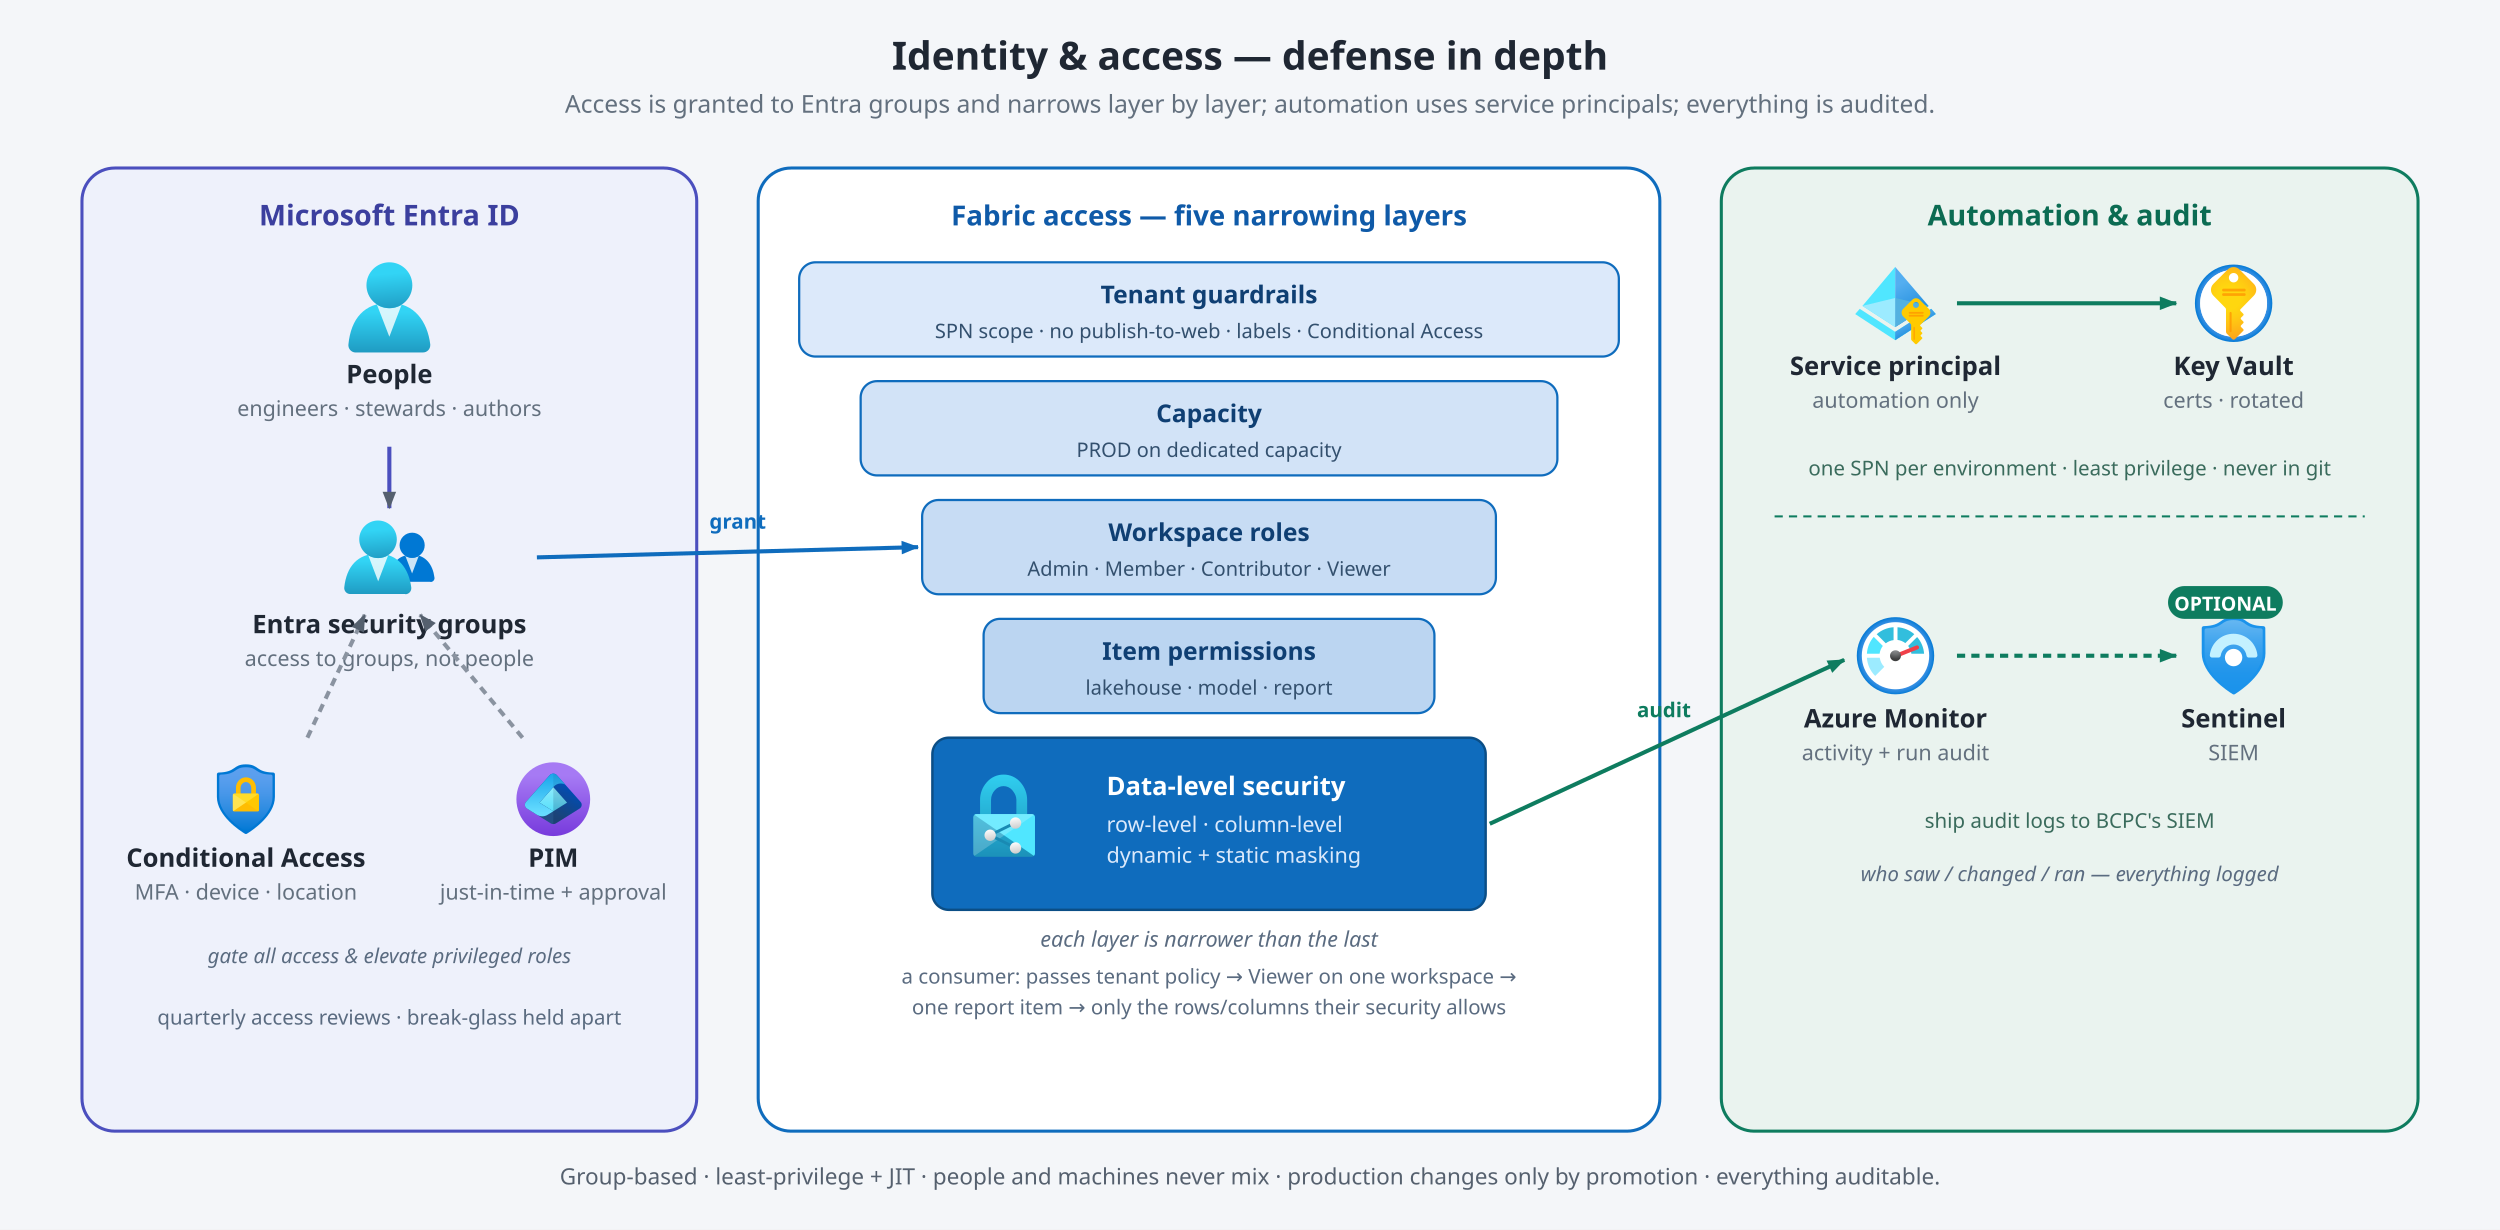
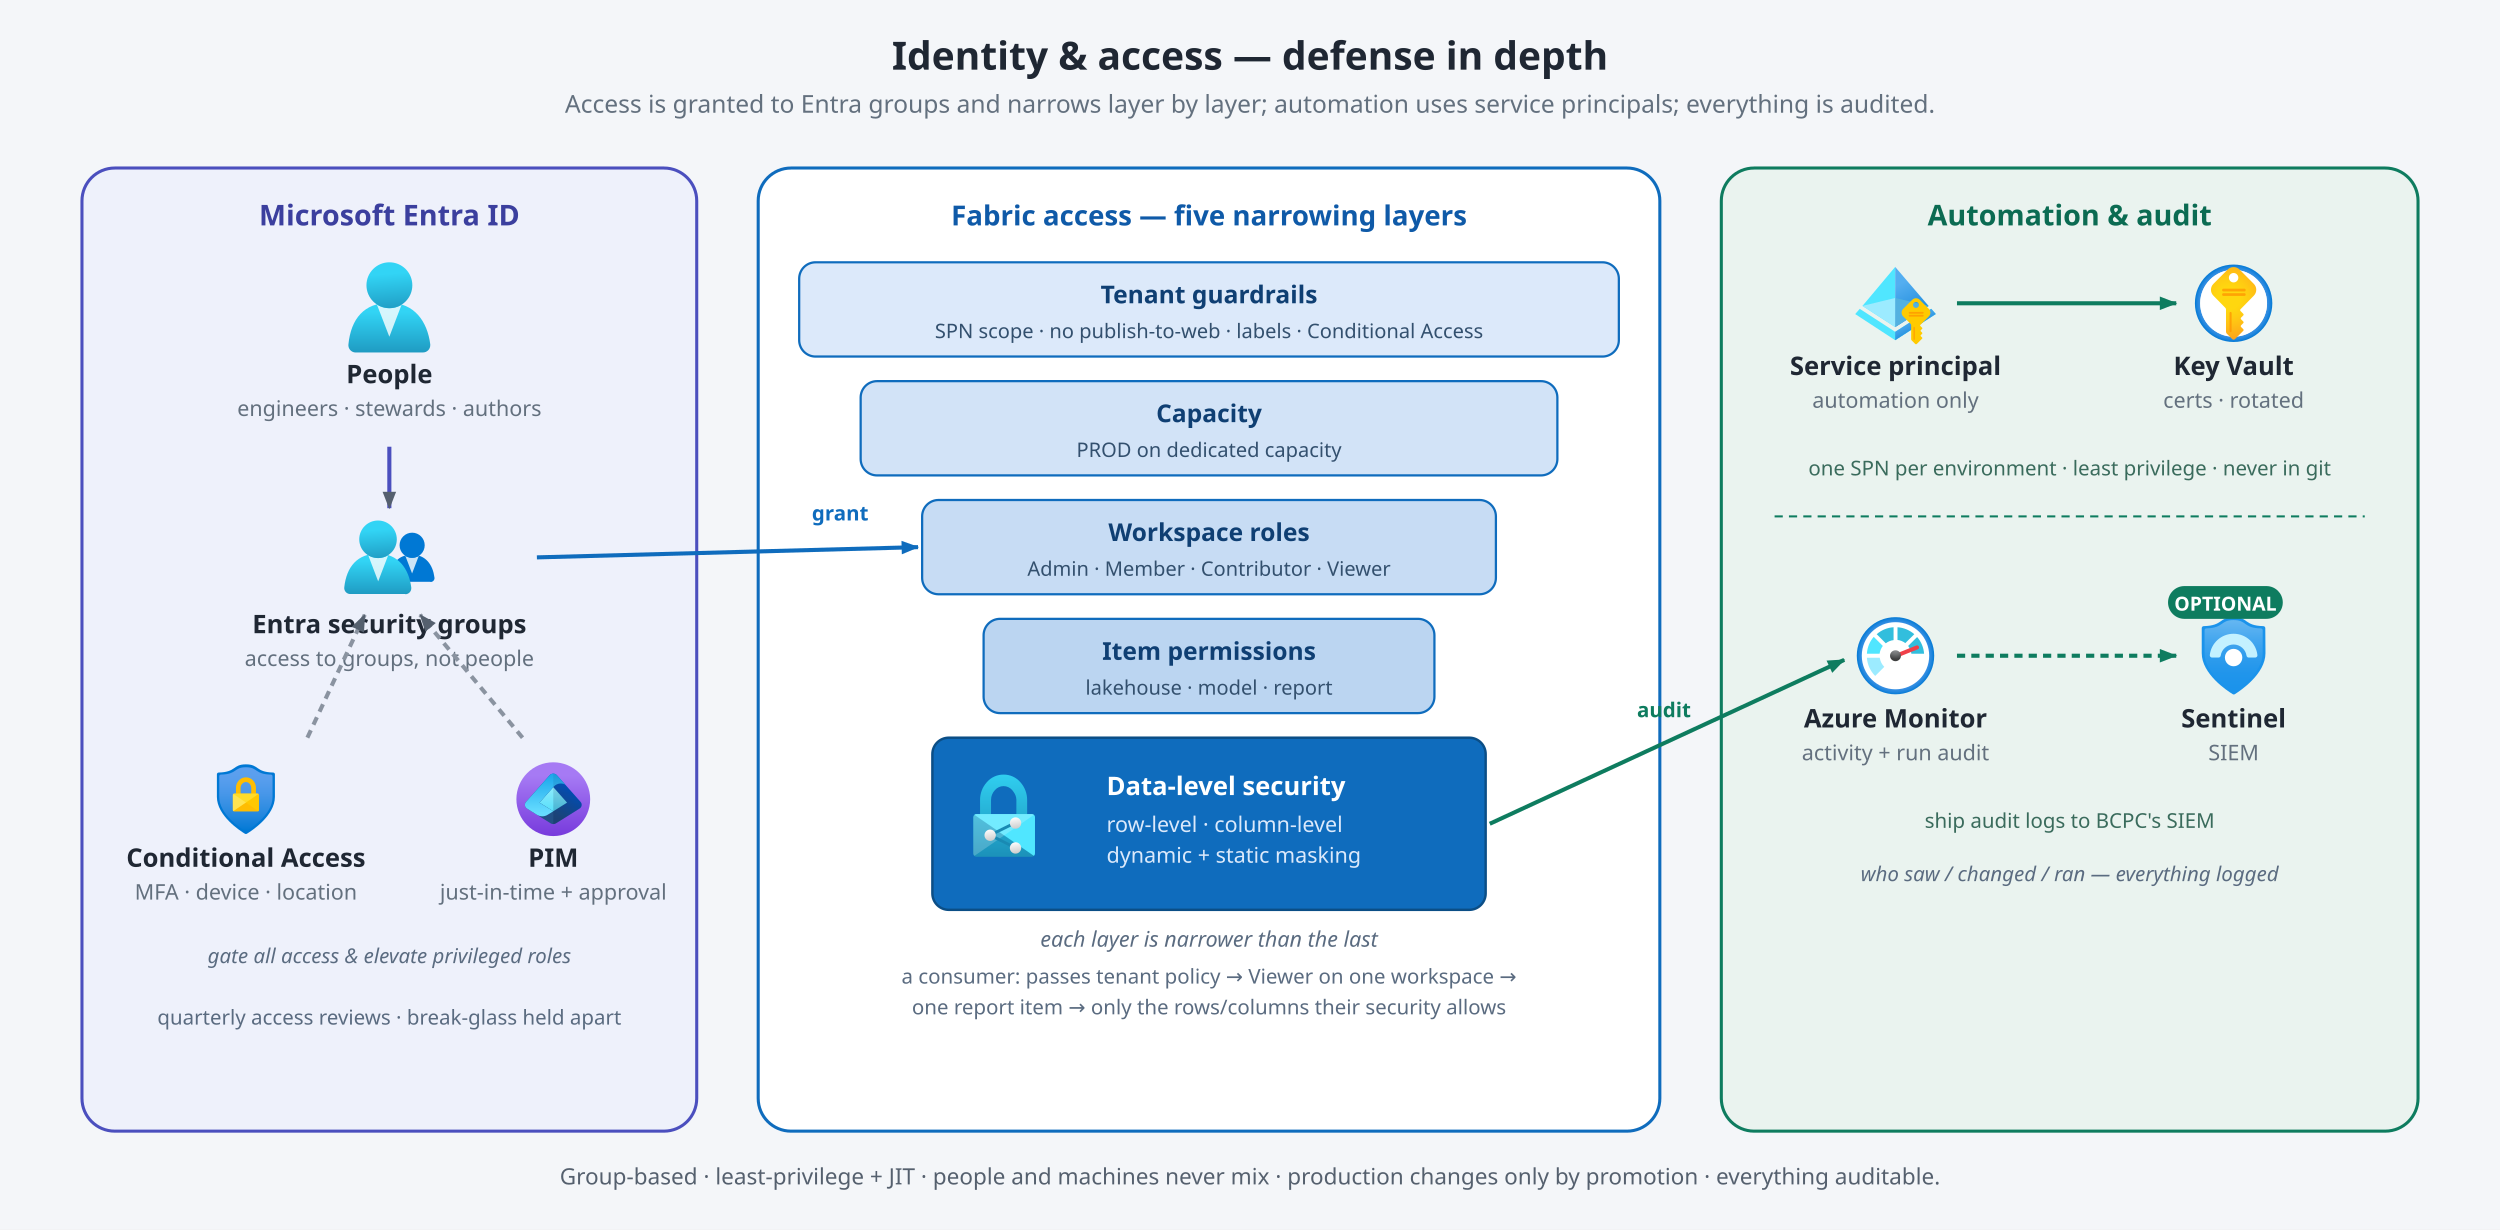
<svg xmlns="http://www.w3.org/2000/svg" viewBox="0 0 1220 600" font-family="'Segoe UI',system-ui,sans-serif">
  <defs>
    <marker id="ah" markerWidth="11" markerHeight="11" refX="8" refY="3.3" orient="auto" markerUnits="userSpaceOnUse">
      <path d="M0,0 L8.5,3.3 L0,6.6 Z" fill="#55606E" />
    </marker>
    <marker id="ahp" markerWidth="11" markerHeight="11" refX="8" refY="3.3" orient="auto" markerUnits="userSpaceOnUse">
      <path d="M0,0 L8.5,3.3 L0,6.6 Z" fill="#0F6CBD" />
    </marker>
    <marker id="ahg" markerWidth="11" markerHeight="11" refX="8" refY="3.3" orient="auto" markerUnits="userSpaceOnUse">
      <path d="M0,0 L8.5,3.3 L0,6.6 Z" fill="#0E7C5F" />
    </marker>
  </defs>
  <rect width="1220" height="600" fill="#F4F6F9" />
  <text x="610.0" y="34" font-size="19" font-weight="750" fill="#1f2733" text-anchor="middle">Identity &amp; access — defense in depth</text>
  <text x="610.0" y="55" font-size="12" font-weight="400" fill="#63707E" text-anchor="middle">Access is granted to Entra groups and narrows layer by layer; automation uses service principals; everything is audited.</text>
  <rect x="40" y="82" width="300" height="470" rx="16" fill="#EEF1FB" stroke="#4B4FBE" stroke-width="1.5" />
  <text x="190" y="110" font-size="14" font-weight="700" fill="#3B3F9E" text-anchor="middle">Microsoft Entra ID</text>
  <g transform="translate(168.0,128) scale(2.4444)">
    <defs>
      <linearGradient id="be92901b-ec33-4c65-adf1-9b0eed06d677" x1="9" y1="6.88" x2="9" y2="20.45" gradientUnits="userSpaceOnUse">
        <stop offset="0.22" stop-color="#32d4f5" />
        <stop offset="1" stop-color="#198ab3" />
      </linearGradient>
      <linearGradient id="b46fc246-25d8-4398-8779-1042e8cacae7" x1="8.61" y1="-0.4" x2="9.6" y2="11.92" gradientUnits="userSpaceOnUse">
        <stop offset="0.22" stop-color="#32d4f5" />
        <stop offset="1" stop-color="#198ab3" />
      </linearGradient>
    </defs>
    <path d="M15.72,18a1.45,1.45,0,0,0,1.45-1.45.47.47,0,0,0,0-.17C16.59,11.81,14,8.09,9,8.09S1.34,11.24.83,16.39A1.46,1.46,0,0,0,2.14,18H15.72Z" fill="url(#be92901b-ec33-4c65-adf1-9b0eed06d677)" />
    <path d="M9,9.17a4.59,4.59,0,0,1-2.48-.73L9,14.86l2.44-6.38A4.53,4.53,0,0,1,9,9.17Z" fill="#fff" opacity="0.8" />
    <circle cx="9.01" cy="4.58" r="4.58" fill="url(#b46fc246-25d8-4398-8779-1042e8cacae7)" />
  </g>
  <text x="190" y="187" font-size="12.5" font-weight="650" fill="#1f2733" text-anchor="middle">People</text>
  <text x="190" y="203" font-size="10.5" font-weight="400" fill="#63707E" text-anchor="middle">engineers · stewards · authors</text>
  <g transform="translate(168.0,250) scale(2.4444)">
    <defs>
      <linearGradient id="f97360fa-fd13-420b-9b43-74b8dde83a11" x1="6.7" y1="7.26" x2="6.7" y2="18.36" gradientUnits="userSpaceOnUse">
        <stop offset="0.22" stop-color="#32d4f5" />
        <stop offset="1" stop-color="#198ab3" />
      </linearGradient>
      <linearGradient id="b2ab4071-529d-4450-9443-e6dc0939cc4e" x1="6.42" y1="1.32" x2="7.23" y2="11.39" gradientUnits="userSpaceOnUse">
        <stop offset="0.22" stop-color="#32d4f5" />
        <stop offset="1" stop-color="#198ab3" />
      </linearGradient>
    </defs>
    <path d="M17.22,13.92a.79.79,0,0,0,.8-.79A.28.28,0,0,0,18,13c-.31-2.5-1.74-4.54-4.46-4.54S9.35,10.22,9.07,13a.81.81,0,0,0,.72.88h7.43Z" fill="#0078d4" />
    <path d="M13.55,9.09a2.44,2.44,0,0,1-1.36-.4l1.35,3.52,1.33-3.49A2.54,2.54,0,0,1,13.55,9.09Z" fill="#fff" opacity="0.8" />
    <circle cx="13.55" cy="6.58" r="2.51" fill="#0078d4" />
    <path d="M12.19,16.36a1.19,1.19,0,0,0,1.19-1.19.66.66,0,0,0,0-.14c-.47-3.74-2.6-6.78-6.66-6.78S.44,10.83,0,15a1.2,1.2,0,0,0,1.07,1.31h11.1Z" fill="url(#f97360fa-fd13-420b-9b43-74b8dde83a11)" />
    <path d="M6.77,9.14a3.72,3.72,0,0,1-2-.6l2,5.25,2-5.21A3.81,3.81,0,0,1,6.77,9.14Z" fill="#fff" opacity="0.8" />
    <circle cx="6.74" cy="5.39" r="3.75" fill="url(#b2ab4071-529d-4450-9443-e6dc0939cc4e)" />
  </g>
  <text x="190" y="309" font-size="12.5" font-weight="650" fill="#1f2733" text-anchor="middle">Entra security groups</text>
  <text x="190" y="325" font-size="10.5" font-weight="400" fill="#63707E" text-anchor="middle">access to groups, not people</text>
  <path d="M190,218 L190,248" stroke="#4B4FBE" stroke-width="2" fill="none" marker-end="url(#ah)" />
  <g transform="translate(102.0,372) scale(2)">
    <defs>
      <linearGradient id="e2b13d81-97e0-465a-b9ed-b7f57e1b3f8c" x1="9" y1="16.79" x2="9" y2="1.21" gradientUnits="userSpaceOnUse">
        <stop offset="0" stop-color="#0078d4" />
        <stop offset="0.06" stop-color="#0a7cd7" />
        <stop offset="0.34" stop-color="#2e8ce1" />
        <stop offset="0.59" stop-color="#4897e9" />
        <stop offset="0.82" stop-color="#589eed" />
        <stop offset="1" stop-color="#5ea0ef" />
      </linearGradient>
    </defs>
    <path d="M16.08,8.44c0,4.57-5.62,8.25-6.85,9a.43.43,0,0,1-.46,0c-1.23-.74-6.85-4.42-6.85-9V2.94a.44.44,0,0,1,.43-.44C6.73,2.39,5.72.5,9,.5s2.27,1.89,6.65,2a.44.44,0,0,1,.43.44Z" fill="#0078d4" />
    <path d="M15.5,8.48c0,4.2-5.16,7.57-6.29,8.25a.4.4,0,0,1-.42,0C7.66,16.05,2.5,12.68,2.5,8.48v-5A.41.41,0,0,1,2.9,3C6.92,2.93,6,1.21,9,1.21S11.08,2.93,15.1,3a.41.41,0,0,1,.4.4Z" fill="url(#e2b13d81-97e0-465a-b9ed-b7f57e1b3f8c)" />
    <path d="M11.85,7.66h-.4V6.24a2.62,2.62,0,0,0-.7-1.81,2.37,2.37,0,0,0-3.48,0,2.61,2.61,0,0,0-.7,1.81V7.66h-.4A.32.32,0,0,0,5.82,8v3.68a.32.32,0,0,0,.33.32h5.7a.32.32,0,0,0,.33-.32V8A.32.32,0,0,0,11.85,7.66Zm-1.55,0H7.7V6.22a1.43,1.43,0,0,1,.41-1,1.19,1.19,0,0,1,1.78,0,1.56,1.56,0,0,1,.16.2h0a1.4,1.4,0,0,1,.25.79Z" fill="#ffbd02" />
    <path d="M6.15,7.66h5.7a.32.32,0,0,1,.21.08L5.94,11.9a.33.33,0,0,1-.12-.24V8A.32.32,0,0,1,6.15,7.66Z" fill="#ffe452" />
    <path d="M11.85,7.66H6.15a.32.32,0,0,0-.21.08l6.12,4.16a.3.3,0,0,0,.12-.24V8A.32.32,0,0,0,11.85,7.66Z" fill="#ffd400" opacity="0.5" />
  </g>
  <text x="120" y="423" font-size="12.5" font-weight="650" fill="#1f2733" text-anchor="middle">Conditional Access</text>
  <text x="120" y="439" font-size="10.5" font-weight="400" fill="#63707E" text-anchor="middle">MFA · device · location</text>
  <g transform="translate(252.0,372) scale(2)">
    <defs>
      <linearGradient id="uuid-a95f546c-1bab-45e3-a992-32e1ccdf3207" x1="-85" y1="777.516" x2="-85" y2="795.516" gradientTransform="translate(94 795.516) scale(1 -1)" gradientUnits="userSpaceOnUse">
        <stop offset="0" stop-color="#773adc" />
        <stop offset=".82" stop-color="#a67af4" />
      </linearGradient>
      <linearGradient id="uuid-d4ff18b4-5d19-4aff-aed3-936108a6fc93" x1="7.996" y1="779.969" x2="12.911" y2="785.714" gradientTransform="translate(0 791.516) scale(1 -1)" gradientUnits="userSpaceOnUse">
        <stop offset="0" stop-color="#225086" />
        <stop offset="1" stop-color="#0055c5" />
      </linearGradient>
      <linearGradient id="uuid-fd3c4ed0-a5ff-43c4-b07e-a43aa771cccb" x1="9" y1="777.497" x2="9" y2="792.036" gradientTransform="translate(0 791.516) scale(1 -1)" gradientUnits="userSpaceOnUse">
        <stop offset="0" stop-color="#44dbf9" />
        <stop offset="1" stop-color="#cbf8ff" />
      </linearGradient>
      <linearGradient id="uuid-1b86b618-fe52-4a1e-ba50-a1aad60142c3" x1="6.97" y1="779.196" x2="6.97" y2="791.703" gradientTransform="translate(0 791.516) scale(1 -1)" gradientUnits="userSpaceOnUse">
        <stop offset="0" stop-color="#6df" />
        <stop offset="1" stop-color="#0294e4" />
      </linearGradient>
      <linearGradient id="uuid-b51ef80d-2cfc-478a-a38f-46c743bfb91d" x1="12.463" y1="776.546" x2="12.463" y2="788.909" gradientTransform="translate(0 791.516) scale(1 -1)" gradientUnits="userSpaceOnUse">
        <stop offset="0" stop-color="#041642" />
        <stop offset="1" stop-color="#041642" stop-opacity=".25" />
      </linearGradient>
    </defs>
    <circle cx="9" cy="9" r="9" fill="url(#uuid-a95f546c-1bab-45e3-a992-32e1ccdf3207)" stroke-width="0" />
    <g>
      <path d="m15.655,9.667l-5.773-6.512c-.461-.52-1.304-.52-1.766,0l-5.773,6.512c-.446.503-.329,1.263.249,1.625l5.773,3.609c.385.241.884.241,1.269,0l5.773-3.609c.578-.361.694-1.122.249-1.625h0Z" fill="url(#uuid-d4ff18b4-5d19-4aff-aed3-936108a6fc93)" stroke-width="0" />
      <polygon points="5.64 9.845 5.68 9.87 9 11.945 9 11.945 12.359 9.845 12.36 9.845 12.359 9.845 9 6.055 5.64 9.845" fill="url(#uuid-fd3c4ed0-a5ff-43c4-b07e-a43aa771cccb)" stroke-width="0" />
      <g>
        <path d="m9.883,3.154c-.461-.52-1.304-.52-1.766,0l-5.773,6.512c-.446.503-.329,1.263.249,1.625,0,0,2.137,1.336,2.406,1.504.299.186.795.393,1.32.393.478,0,.921-.139,1.29-.375,0,0,0,0,.002,0l1.389-.868-3.359-2.1,3.444-3.885c.423-.483,1.06-.79,1.772-.79.363,0,.706.082,1.012.225l-1.985-2.239v-.002Z" fill="url(#uuid-1b86b618-fe52-4a1e-ba50-a1aad60142c3)" stroke-width="0" />
        <path d="m9,15.081c.221,0,.442-.06.634-.18l5.773-3.609c.578-.361.694-1.122.249-1.625l-5.773-6.512c-.231-.26-.557-.39-.883-.39v12.317Z" fill="url(#uuid-b51ef80d-2cfc-478a-a38f-46c743bfb91d)" fill-opacity=".5" isolation="isolate" opacity=".5" stroke-width="0" />
      </g>
    </g>
  </g>
  <text x="270" y="423" font-size="12.5" font-weight="650" fill="#1f2733" text-anchor="middle">PIM</text>
  <text x="270" y="439" font-size="10.5" font-weight="400" fill="#63707E" text-anchor="middle">just-in-time + approval</text>
  <text x="190" y="470" font-size="10" font-weight="italic" fill="#5a6b80" text-anchor="middle" font-style="italic">gate all access &amp; elevate privileged roles</text>
  <text x="190" y="500" font-size="10" font-weight="400" fill="#5a6b80" text-anchor="middle">quarterly access reviews · break-glass held apart</text>
  <path d="M150,360 L178,300" stroke="#8A93A0" stroke-width="2" fill="none" marker-end="url(#ah)" stroke-dasharray="4 3" />
  <path d="M255,360 L205,300" stroke="#8A93A0" stroke-width="2" fill="none" marker-end="url(#ah)" stroke-dasharray="4 3" />
  <rect x="370" y="82" width="440" height="470" rx="16" fill="#FFFFFF" stroke="#0F6CBD" stroke-width="1.5" />
  <text x="590" y="110" font-size="13.5" font-weight="700" fill="#0F5AA8" text-anchor="middle">Fabric access — five narrowing layers</text>
  <rect x="390" y="128" width="400" height="46" rx="8" fill="#DCE9FA" stroke="#0F6CBD" stroke-width="1.1" />
  <text x="590.0" y="148" font-size="12" font-weight="700" fill="#0F3F73" text-anchor="middle">Tenant guardrails</text>
  <text x="590.0" y="165" font-size="9.8" font-weight="400" fill="#33506e" text-anchor="middle">SPN scope · no publish-to-web · labels · Conditional Access</text>
  <rect x="420" y="186" width="340" height="46" rx="8" fill="#D2E3F7" stroke="#0F6CBD" stroke-width="1.1" />
  <text x="590.0" y="206" font-size="12" font-weight="700" fill="#0F3F73" text-anchor="middle">Capacity</text>
  <text x="590.0" y="223" font-size="9.8" font-weight="400" fill="#33506e" text-anchor="middle">PROD on dedicated capacity</text>
  <rect x="450" y="244" width="280" height="46" rx="8" fill="#C7DCF4" stroke="#0F6CBD" stroke-width="1.1" />
  <text x="590.0" y="264" font-size="12" font-weight="700" fill="#0F3F73" text-anchor="middle">Workspace roles</text>
  <text x="590.0" y="281" font-size="9.8" font-weight="400" fill="#33506e" text-anchor="middle">Admin · Member · Contributor · Viewer</text>
  <rect x="480" y="302" width="220" height="46" rx="8" fill="#BBD5F1" stroke="#0F6CBD" stroke-width="1.1" />
  <text x="590.0" y="322" font-size="12" font-weight="700" fill="#0F3F73" text-anchor="middle">Item permissions</text>
  <text x="590.0" y="339" font-size="9.8" font-weight="400" fill="#33506e" text-anchor="middle">lakehouse · model · report</text>
  <rect x="455" y="360" width="270" height="84" rx="8" fill="#0F6CBD" stroke="#0B4E86" stroke-width="1.2" />
  <g transform="translate(470,378) scale(2.2222)">
    <defs>
      <linearGradient id="bbfb4699-b795-47f6-84ec-c1e1836a6830" x1="8.59" y1="-7.79" x2="9.12" y2="20.05" gradientUnits="userSpaceOnUse">
        <stop offset="0.22" stop-color="#32d4f5" />
        <stop offset="1" stop-color="#198ab3" />
      </linearGradient>
      <linearGradient id="a2bb64ee-7d95-444b-a162-7941c501325a" x1="6.16" y1="14.55" x2="5.73" y2="12.09" gradientUnits="userSpaceOnUse">
        <stop offset="0" stop-color="#ccc" />
        <stop offset="1" stop-color="#fcfcfc" />
      </linearGradient>
      <linearGradient id="b180557a-2006-4217-886d-74d75d6b8621" x1="11.73" y1="11.87" x2="11.3" y2="9.41" gradientUnits="userSpaceOnUse">
        <stop offset="0" stop-color="#ccc" />
        <stop offset="1" stop-color="#fcfcfc" />
      </linearGradient>
      <linearGradient id="f1a15bf3-bc36-4523-9b3b-6283cbe7b300" x1="11.73" y1="17.34" x2="11.3" y2="14.88" gradientUnits="userSpaceOnUse">
        <stop offset="0" stop-color="#ccc" />
        <stop offset="1" stop-color="#fcfcfc" />
      </linearGradient>
    </defs>
    <path d="M15.06,8.67h-1V5.59a5.81,5.81,0,0,0-1.49-3.92A4.79,4.79,0,0,0,8.91,0a4.79,4.79,0,0,0-3.7,1.67A5.73,5.73,0,0,0,3.72,5.59V8.67H2.91a.7.7,0,0,0-.69.69v8a.7.7,0,0,0,.69.69H15.06a.71.71,0,0,0,.7-.69V9.36A.71.71,0,0,0,15.06,8.67Zm-3.37,0H6.13V5.54A3.18,3.18,0,0,1,7,3.39a2.51,2.51,0,0,1,1.88-.86,2.54,2.54,0,0,1,1.89.86,3.19,3.19,0,0,1,.32.43h0a3,3,0,0,1,.61,1.71Z" fill="url(#bbfb4699-b795-47f6-84ec-c1e1836a6830)" />
    <path d="M15.09,8.67H2.92a.66.66,0,0,0-.44.17l13.05,9a.67.67,0,0,0,.25-.52v-8A.71.71,0,0,0,15.09,8.67Z" fill="#50e6ff" />
    <path d="M2.94,8.67H15.1a.7.7,0,0,1,.45.17l-13.06,9a.7.7,0,0,1-.25-.52v-8A.72.72,0,0,1,2.94,8.67Z" fill="#fff" opacity="0.2" />
    <polygon points="11.42 16.4 5.2 13.3 11.42 10.23 11.7 10.81 6.65 13.3 11.7 15.83 11.42 16.4" fill="#198ab3" />
    <circle cx="5.94" cy="13.32" r="1.25" fill="url(#a2bb64ee-7d95-444b-a162-7941c501325a)" />
    <circle cx="11.51" cy="10.64" r="1.25" fill="url(#b180557a-2006-4217-886d-74d75d6b8621)" />
    <circle cx="11.51" cy="16.11" r="1.25" fill="url(#f1a15bf3-bc36-4523-9b3b-6283cbe7b300)" />
  </g>
  <text x="540" y="388" font-size="12.5" font-weight="750" fill="#ffffff" text-anchor="start">Data-level security</text>
  <text x="540" y="406" font-size="10.5" font-weight="400" fill="#dbe9fb" text-anchor="start">row-level · column-level</text>
  <text x="540" y="421" font-size="10.5" font-weight="400" fill="#dbe9fb" text-anchor="start">dynamic + static masking</text>
  <text x="590" y="462" font-size="10.5" font-weight="italic" fill="#5a6b80" text-anchor="middle" font-style="italic">each layer is narrower than the last</text>
  <text x="590" y="480" font-size="10" font-weight="400" fill="#5a6b80" text-anchor="middle">a consumer: passes tenant policy → Viewer on one workspace →</text>
  <text x="590" y="495" font-size="10" font-weight="400" fill="#5a6b80" text-anchor="middle">one report item → only the rows/columns their security allows</text>
  <path d="M262,272 L448,267" stroke="#0F6CBD" stroke-width="2" fill="none" marker-end="url(#ahp)" />
-   <text x="360" y="258" font-size="10" font-weight="600" fill="#0F6CBD" text-anchor="middle">grant</text>
+   <text x="410" y="254" font-size="10" font-weight="600" fill="#0F6CBD" text-anchor="middle">grant</text>
  <rect x="840" y="82" width="340" height="470" rx="16" fill="#EAF3EF" stroke="#0E7C5F" stroke-width="1.5" />
  <text x="1010" y="110" font-size="14" font-weight="700" fill="#0B6B52" text-anchor="middle">Automation &amp; audit</text>
  <g transform="translate(905.0,128) scale(2.2222)">
    <defs>
      <linearGradient id="bb67b154-af8f-4a53-a9ce-aa046b9398e9" x1="13.18" y1="13.01" x2="8.63" y2="4.38" gradientUnits="userSpaceOnUse">
        <stop offset="0" stop-color="#1988d9" />
        <stop offset="0.9" stop-color="#54aef0" />
      </linearGradient>
      <linearGradient id="a47d7138-084a-471d-8d63-744e75b9e8a3" x1="11.22" y1="10.5" x2="14.37" y2="15.93" gradientUnits="userSpaceOnUse">
        <stop offset="0.1" stop-color="#54aef0" />
        <stop offset="0.29" stop-color="#4fabee" />
        <stop offset="0.51" stop-color="#41a2e9" />
        <stop offset="0.74" stop-color="#2a93e0" />
        <stop offset="0.88" stop-color="#1988d9" />
      </linearGradient>
    </defs>
    <g>
      <polygon points="1.15 10.22 8.93 15.27 16.85 10.21 17.85 11.36 8.93 17.11 0.15 11.37 1.15 10.22" fill="#50e6ff" />
      <polygon points="1.73 9.58 8.93 1 16.28 9.59 8.93 14.23 1.73 9.58" fill="#fff" />
      <polygon points="8.93 1 8.93 14.23 1.73 9.58 8.93 1" fill="#50e6ff" />
      <polygon points="8.93 1 8.93 14.23 16.28 9.59 8.93 1" fill="url(#bb67b154-af8f-4a53-a9ce-aa046b9398e9)" />
      <polygon points="8.93 7.83 16.28 9.59 8.93 14.23 8.93 7.83" fill="#53b1e0" />
      <polygon points="8.93 14.23 1.73 9.58 8.93 7.83 8.93 14.23" fill="#9cebff" />
      <polygon points="8.93 17.11 17.85 11.36 16.85 10.21 8.93 15.27 8.93 17.11" fill="url(#a47d7138-084a-471d-8d63-744e75b9e8a3)" />
      <g>
        <path id="e189a61f-631a-4122-bb2b-079e86004d96" d="M16.32,11.88a1.16,1.16,0,0,0,0-1.65h0l-2-2a1.16,1.16,0,0,0-1.64,0h0l-2,2a1.18,1.18,0,0,0,0,1.65l1.67,1.67a.32.32,0,0,1,.09.23v3.1a.36.36,0,0,0,.12.28l.76.76a.25.25,0,0,0,.37,0l.73-.73h0l.44-.44a.15.15,0,0,0,0-.21l-.31-.31a.16.16,0,0,1,0-.24l.31-.31a.16.16,0,0,0,0-.22l-.31-.31a.15.15,0,0,1,0-.23l.31-.32a.15.15,0,0,0,0-.21l-.44-.44v-.16ZM13.5,8.71a.66.66,0,1,1-.66.66.66.66,0,0,1,.66-.66Z" fill="#ffca00" />
        <path id="fb7033ee-4650-4886-80c7-eddf62560f85" d="M13,17h0a.14.14,0,0,0,.24-.11V14.33a.16.16,0,0,0-.06-.13h0a.14.14,0,0,0-.22.13v2.51A.15.15,0,0,0,13,17Z" fill="#ff9300" opacity="0.75" />
        <rect id="b166b8c2-b9ee-4c3d-bf7a-77bd5ce0570b" x="11.9" y="10.9" width="3.29" height="0.39" rx="0.18" fill="#ff9300" opacity="0.75" />
        <rect id="baf437fe-3483-4a25-94ba-1e84a64cd2eb" x="11.9" y="11.53" width="3.29" height="0.39" rx="0.18" fill="#ff9300" opacity="0.75" />
      </g>
    </g>
  </g>
  <text x="925" y="183" font-size="12.5" font-weight="650" fill="#1f2733" text-anchor="middle">Service principal</text>
  <text x="925" y="199" font-size="10.5" font-weight="400" fill="#63707E" text-anchor="middle">automation only</text>
  <g transform="translate(1070.0,128) scale(2.2222)">
    <defs>
      <radialGradient id="fb114c93-7c16-4540-899a-0796041629e6" cx="9" cy="9" r="8.5" gradientUnits="userSpaceOnUse">
        <stop offset="0.18" stop-color="#5ea0ef" />
        <stop offset="0.56" stop-color="#5c9fee" />
        <stop offset="0.69" stop-color="#559ced" />
        <stop offset="0.78" stop-color="#4a97e9" />
        <stop offset="0.86" stop-color="#3990e4" />
        <stop offset="0.93" stop-color="#2387de" />
        <stop offset="0.99" stop-color="#087bd6" />
        <stop offset="1" stop-color="#0078d4" />
      </radialGradient>
      <radialGradient id="ec478bd3-5b38-4e7f-b661-11f355578bff" cx="38.95" cy="182.07" r="9.88" gradientTransform="translate(-28.71 -163.24) scale(0.94 0.94)" gradientUnits="userSpaceOnUse">
        <stop offset="0.27" stop-color="#ffd70f" />
        <stop offset="0.49" stop-color="#ffcb12" />
        <stop offset="0.88" stop-color="#feac19" />
        <stop offset="1" stop-color="#fea11b" />
      </radialGradient>
    </defs>
    <path id="aacf8311-a317-400f-b613-74bd00da5ce3" d="M9,.5A8.5,8.5,0,1,0,17.5,9,8.51,8.51,0,0,0,9,.5ZM9,16.34A7.34,7.34,0,1,1,16.34,9,7.34,7.34,0,0,1,9,16.34Z" fill="url(#fb114c93-7c16-4540-899a-0796041629e6)" />
    <circle cx="9" cy="9" r="7.34" fill="#fff" />
    <g>
      <path id="bd983c41-db73-40ec-a4f4-da1213fc9924" d="M13.44,7.33a1.84,1.84,0,0,0,0-2.59h0L10.29,1.58a1.83,1.83,0,0,0-2.58,0h0L4.56,4.74a1.84,1.84,0,0,0,0,2.59L7.18,10a.51.51,0,0,1,.15.36v4.88a.63.63,0,0,0,.18.44l1.2,1.2a.41.41,0,0,0,.58,0l1.16-1.16h0l.68-.68a.25.25,0,0,0,0-.34l-.49-.49a.27.27,0,0,1,0-.37l.49-.49a.25.25,0,0,0,0-.34l-.49-.49a.27.27,0,0,1,0-.37l.49-.49a.25.25,0,0,0,0-.34l-.68-.69v-.25ZM9,2.35A1,1,0,0,1,9,4.42,1,1,0,1,1,9,2.35Z" fill="url(#ec478bd3-5b38-4e7f-b661-11f355578bff)" />
      <path id="ad2e7e44-9bfd-4775-8bf4-8ef26a544921" d="M8.18,15.3h0a.23.23,0,0,0,.38-.17v-4a.24.24,0,0,0-.11-.2h0a.22.22,0,0,0-.34.2v4A.28.28,0,0,0,8.18,15.3Z" fill="#ff9300" opacity="0.75" />
      <rect id="a996fbff-3936-4b24-b407-369336c143ba" x="6.48" y="5.79" width="5.17" height="0.61" rx="0.28" fill="#ff9300" opacity="0.75" />
      <rect id="bb12d31c-3352-4a18-87dd-a169a4a8721d" x="6.48" y="6.78" width="5.17" height="0.61" rx="0.28" fill="#ff9300" opacity="0.75" />
    </g>
  </g>
  <text x="1090" y="183" font-size="12.5" font-weight="650" fill="#1f2733" text-anchor="middle">Key Vault</text>
  <text x="1090" y="199" font-size="10.5" font-weight="400" fill="#63707E" text-anchor="middle">certs · rotated</text>
  <path d="M955,148 L1062,148" stroke="#0E7C5F" stroke-width="2" fill="none" marker-end="url(#ahg)" />
  <text x="1010" y="232" font-size="10" font-weight="400" fill="#3a6b5c" text-anchor="middle">one SPN per environment · least privilege · never in git</text>
  <line x1="866" y1="252" x2="1154" y2="252" stroke="#0E7C5F" stroke-width="1" stroke-dasharray="4 3" />
  <g transform="translate(905.0,300) scale(2.2222)">
    <defs>
      <radialGradient id="ac8b32da-30ca-4b92-8d0f-8d2d5ef278a0" cx="5.72" cy="7.45" r="8.42" gradientTransform="translate(3.23 1.51) scale(1.01 1.01)" gradientUnits="userSpaceOnUse">
        <stop offset="0.18" stop-color="#5ea0ef" />
        <stop offset="0.56" stop-color="#5c9fee" />
        <stop offset="0.69" stop-color="#559ced" />
        <stop offset="0.78" stop-color="#4a97e9" />
        <stop offset="0.86" stop-color="#3990e4" />
        <stop offset="0.93" stop-color="#2387de" />
        <stop offset="0.99" stop-color="#087bd6" />
        <stop offset="1" stop-color="#0078d4" />
      </radialGradient>
      <radialGradient id="a9954820-cb38-4943-9842-f0a568d2b015" cx="28.18" cy="202.29" r="2.7" gradientTransform="translate(-17.77 -185.01) scale(0.95)" gradientUnits="userSpaceOnUse">
        <stop offset="0.19" stop-color="#8c8e90" />
        <stop offset="0.35" stop-color="#848688" />
        <stop offset="0.6" stop-color="#6e7071" />
        <stop offset="0.91" stop-color="#4a4b4c" />
        <stop offset="1" stop-color="#3e3f3f" />
      </radialGradient>
    </defs>
    <ellipse cx="9" cy="9" rx="8.5" ry="8.47" fill="url(#ac8b32da-30ca-4b92-8d0f-8d2d5ef278a0)" />
    <ellipse cx="9" cy="9" rx="7.4" ry="7.37" fill="#fff" />
    <path d="M2.72,9.44a6.24,6.24,0,0,0,1.82,4l2-2a3.53,3.53,0,0,1-1-2Z" fill="#9cebff" />
    <path d="M13.13,4.27A6.25,6.25,0,0,0,9.44,2.74V5.53a3.41,3.41,0,0,1,1.71.7Z" fill="#32bedd" />
    <path d="M4.87,4.27l2,2a3.41,3.41,0,0,1,1.71-.7V2.74A6.25,6.25,0,0,0,4.87,4.27Z" fill="#32bedd" />
    <path d="M11.78,6.85a3.6,3.6,0,0,1,.71,1.71h2.79a6.16,6.16,0,0,0-1.53-3.67Z" fill="#32bedd" />
    <path d="M6.22,6.85l-2-2A6.16,6.16,0,0,0,2.72,8.56H5.51A3.6,3.6,0,0,1,6.22,6.85Z" fill="#50e6ff" />
    <path d="M14.14,7a.45.45,0,0,0-.57-.25L9.45,8.41l.32.81,4.12-1.63A.44.44,0,0,0,14.14,7Z" fill="#f04049" />
    <ellipse cx="9" cy="9" rx="1.2" ry="1.2" fill="url(#a9954820-cb38-4943-9842-f0a568d2b015)" />
  </g>
  <text x="925" y="355" font-size="12.5" font-weight="650" fill="#1f2733" text-anchor="middle">Azure Monitor</text>
  <text x="925" y="371" font-size="10.5" font-weight="400" fill="#63707E" text-anchor="middle">activity + run audit</text>
  <g transform="translate(1070.0,300) scale(2.2222)">
    <defs>
      <linearGradient id="aff60ddf-eec1-40bf-8bf5-f3e3b50e8818" x1="9" y1="16.21" x2="9" y2="0.62" gradientUnits="userSpaceOnUse">
        <stop offset="0" stop-color="#1b93eb" />
        <stop offset="0.21" stop-color="#2095eb" />
        <stop offset="0.44" stop-color="#2e9ced" />
        <stop offset="0.69" stop-color="#45a7ef" />
        <stop offset="0.95" stop-color="#64b6f1" />
        <stop offset="1" stop-color="#6bb9f2" />
      </linearGradient>
    </defs>
    <path d="M16,8.44c0,4.57-5.53,8.25-6.73,9a.43.43,0,0,1-.46,0C7.57,16.69,2,13,2,8.44V2.94a.44.44,0,0,1,.43-.44C6.77,2.39,5.78.5,9,.5s2.23,1.89,6.53,2a.44.44,0,0,1,.43.44Z" fill="#1b93eb" />
    <path d="M15.38,8.48c0,4.2-5.07,7.57-6.17,8.25a.4.4,0,0,1-.42,0c-1.1-.68-6.17-4.05-6.17-8.25v-5A.41.41,0,0,1,3,3c3.94-.11,3-1.83,6-1.83S11.05,2.93,15,3a.41.41,0,0,1,.39.4Z" fill="url(#aff60ddf-eec1-40bf-8bf5-f3e3b50e8818)" />
    <path d="M9,6.53A2.88,2.88,0,0,1,11.84,9a.49.49,0,0,0,.49.4h1.4a.49.49,0,0,0,.5-.53,5.26,5.26,0,0,0-10.46,0,.49.49,0,0,0,.5.53h1.4A.49.49,0,0,0,6.16,9,2.88,2.88,0,0,1,9,6.53Z" fill="#c3f1ff" />
    <circle cx="9" cy="9.4" r="1.91" fill="#fff" />
  </g>
  <text x="1090" y="355" font-size="12.5" font-weight="650" fill="#1f2733" text-anchor="middle">Sentinel</text>
  <text x="1090" y="371" font-size="10.5" font-weight="400" fill="#63707E" text-anchor="middle">SIEM</text>
  <rect x="1058" y="286" width="56" height="16" rx="8" fill="#0E7C5F" />
  <text x="1086.0" y="298" font-size="9.5" font-weight="700" fill="#ffffff" text-anchor="middle">OPTIONAL</text>
  <path d="M955,320 L1062,320" stroke="#0E7C5F" stroke-width="2" fill="none" marker-end="url(#ahg)" stroke-dasharray="4 3" />
  <text x="1010" y="404" font-size="10" font-weight="400" fill="#3a6b5c" text-anchor="middle">ship audit logs to BCPC's SIEM</text>
  <text x="1010" y="430" font-size="10" font-weight="italic" fill="#5a6b80" text-anchor="middle" font-style="italic">who saw / changed / ran — everything logged</text>
  <path d="M727,402 L900,322" stroke="#0E7C5F" stroke-width="2" fill="none" marker-end="url(#ahg)" />
  <text x="812" y="350" font-size="10" font-weight="600" fill="#0E7C5F" text-anchor="middle">audit</text>
  <text x="610.0" y="578" font-size="11" font-weight="500" fill="#55606E" text-anchor="middle">Group-based · least-privilege + JIT · people and machines never mix · production changes only by promotion · everything auditable.</text>
</svg>
